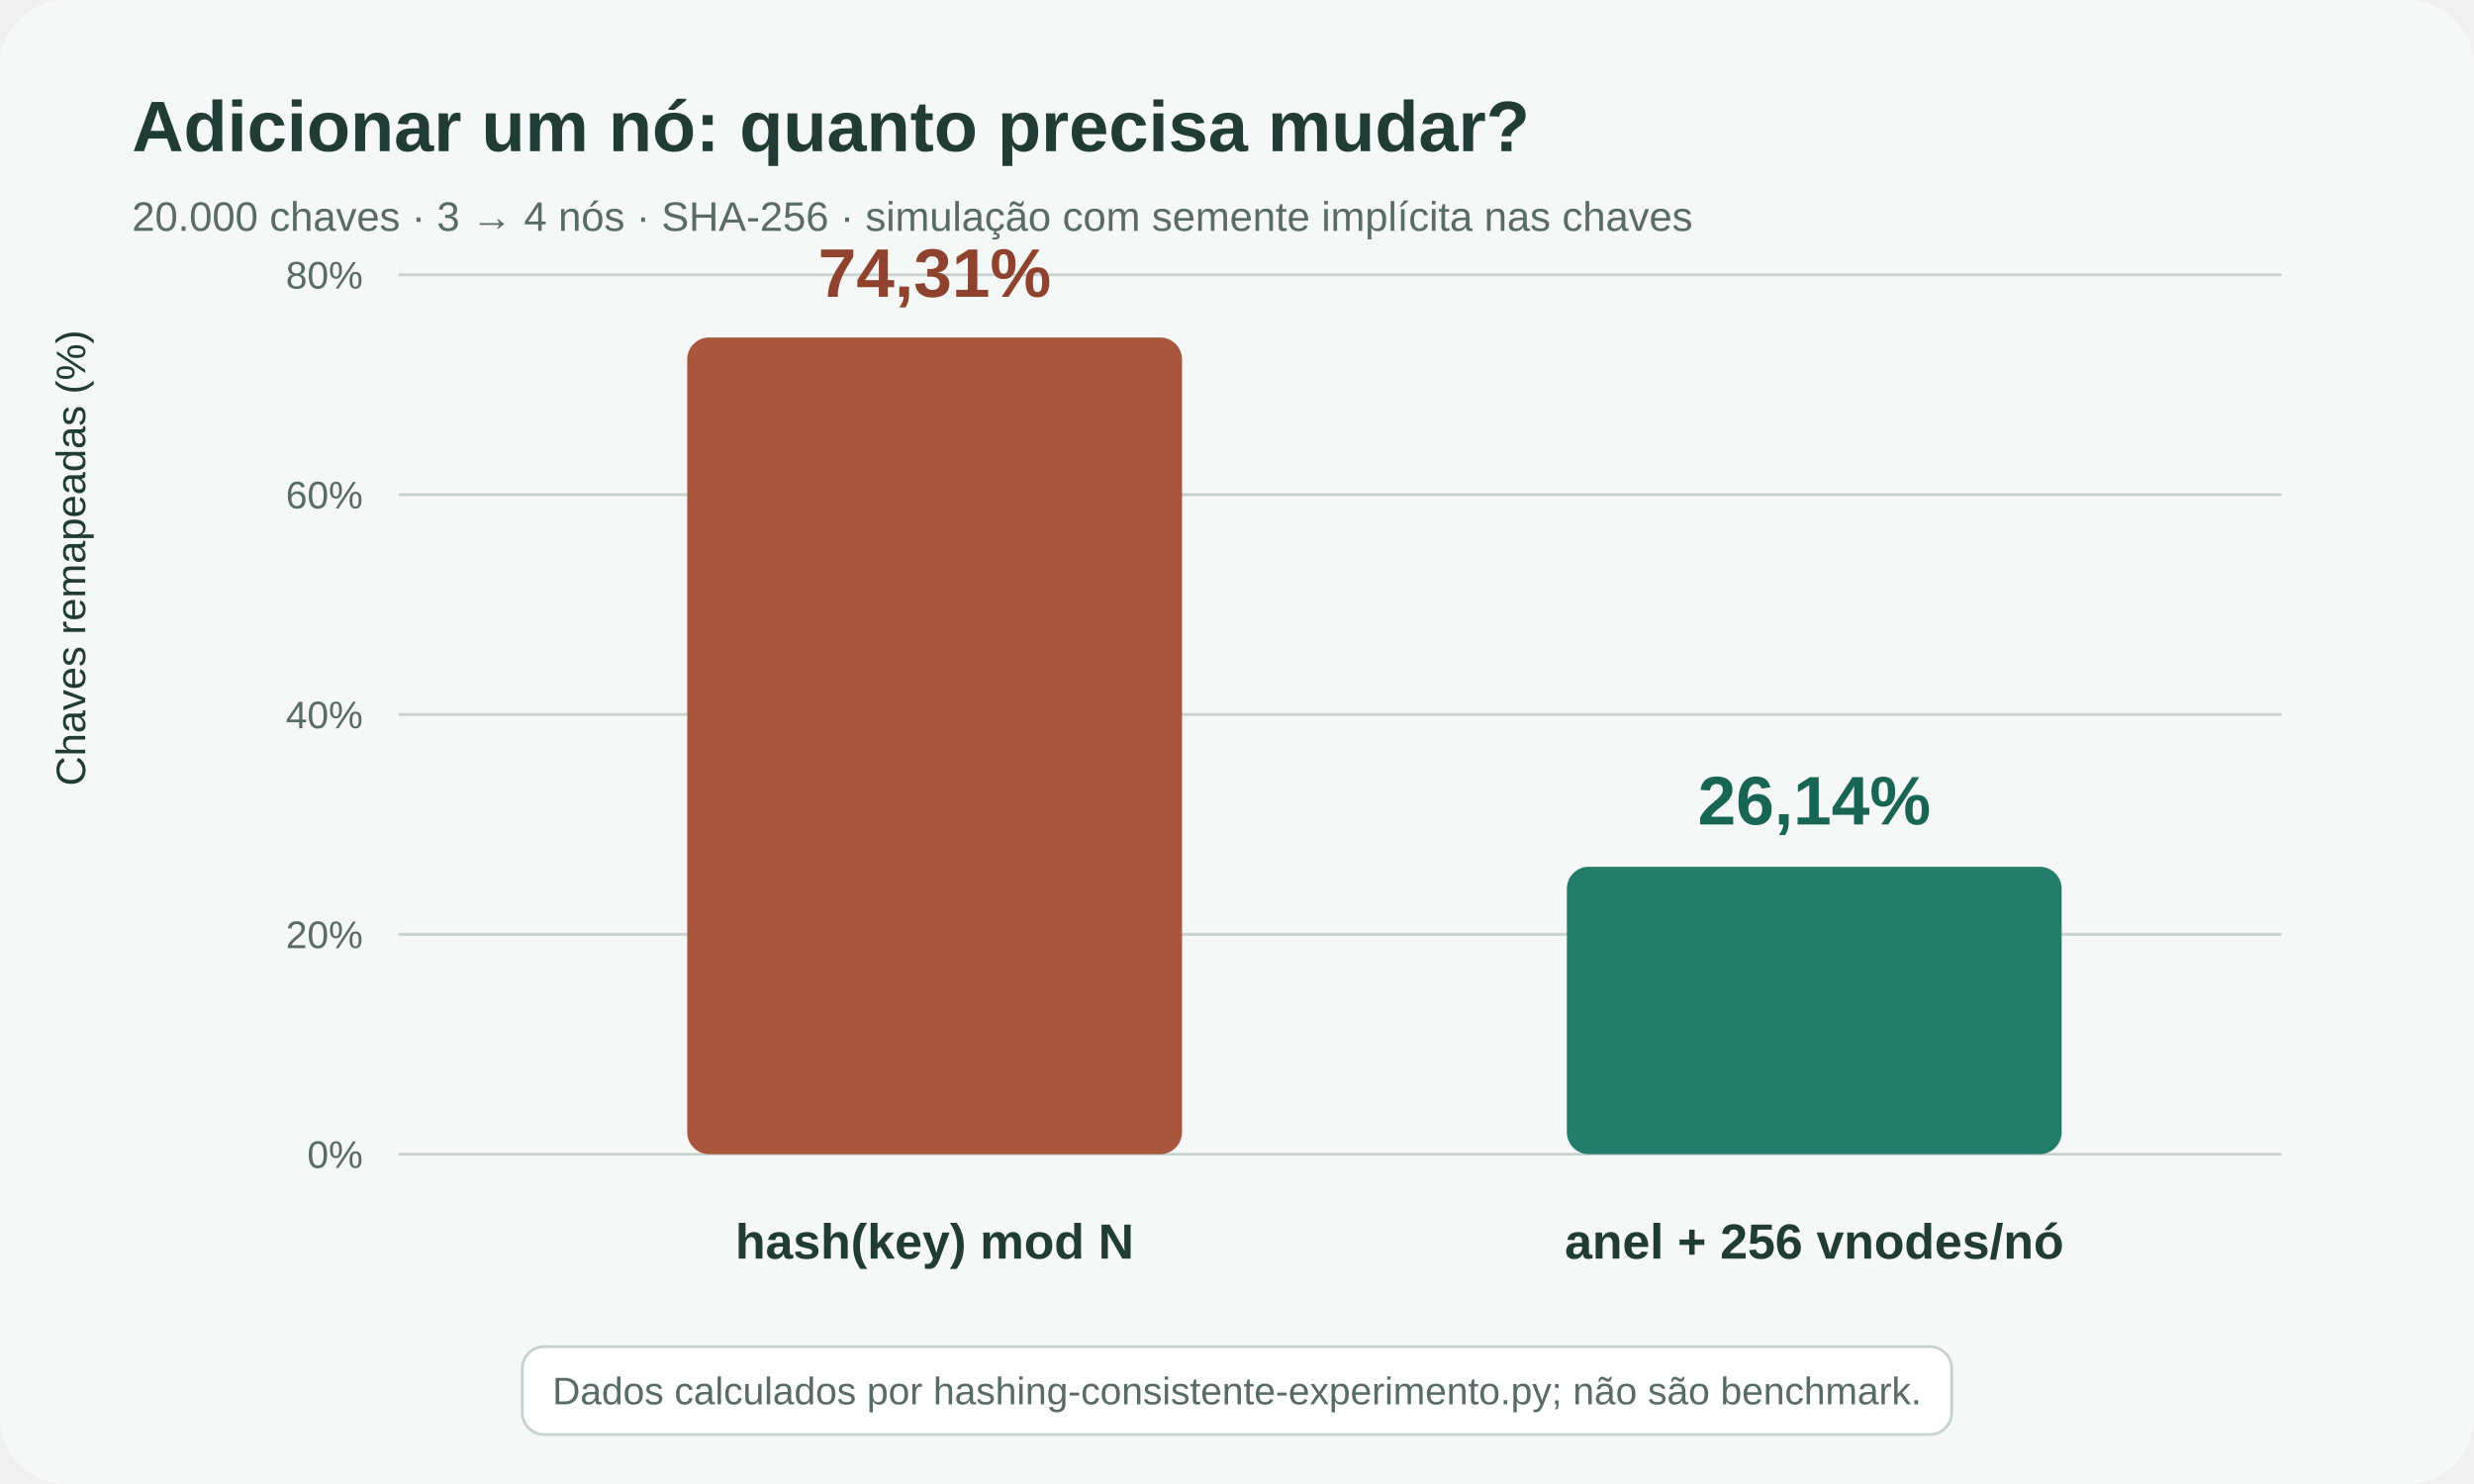
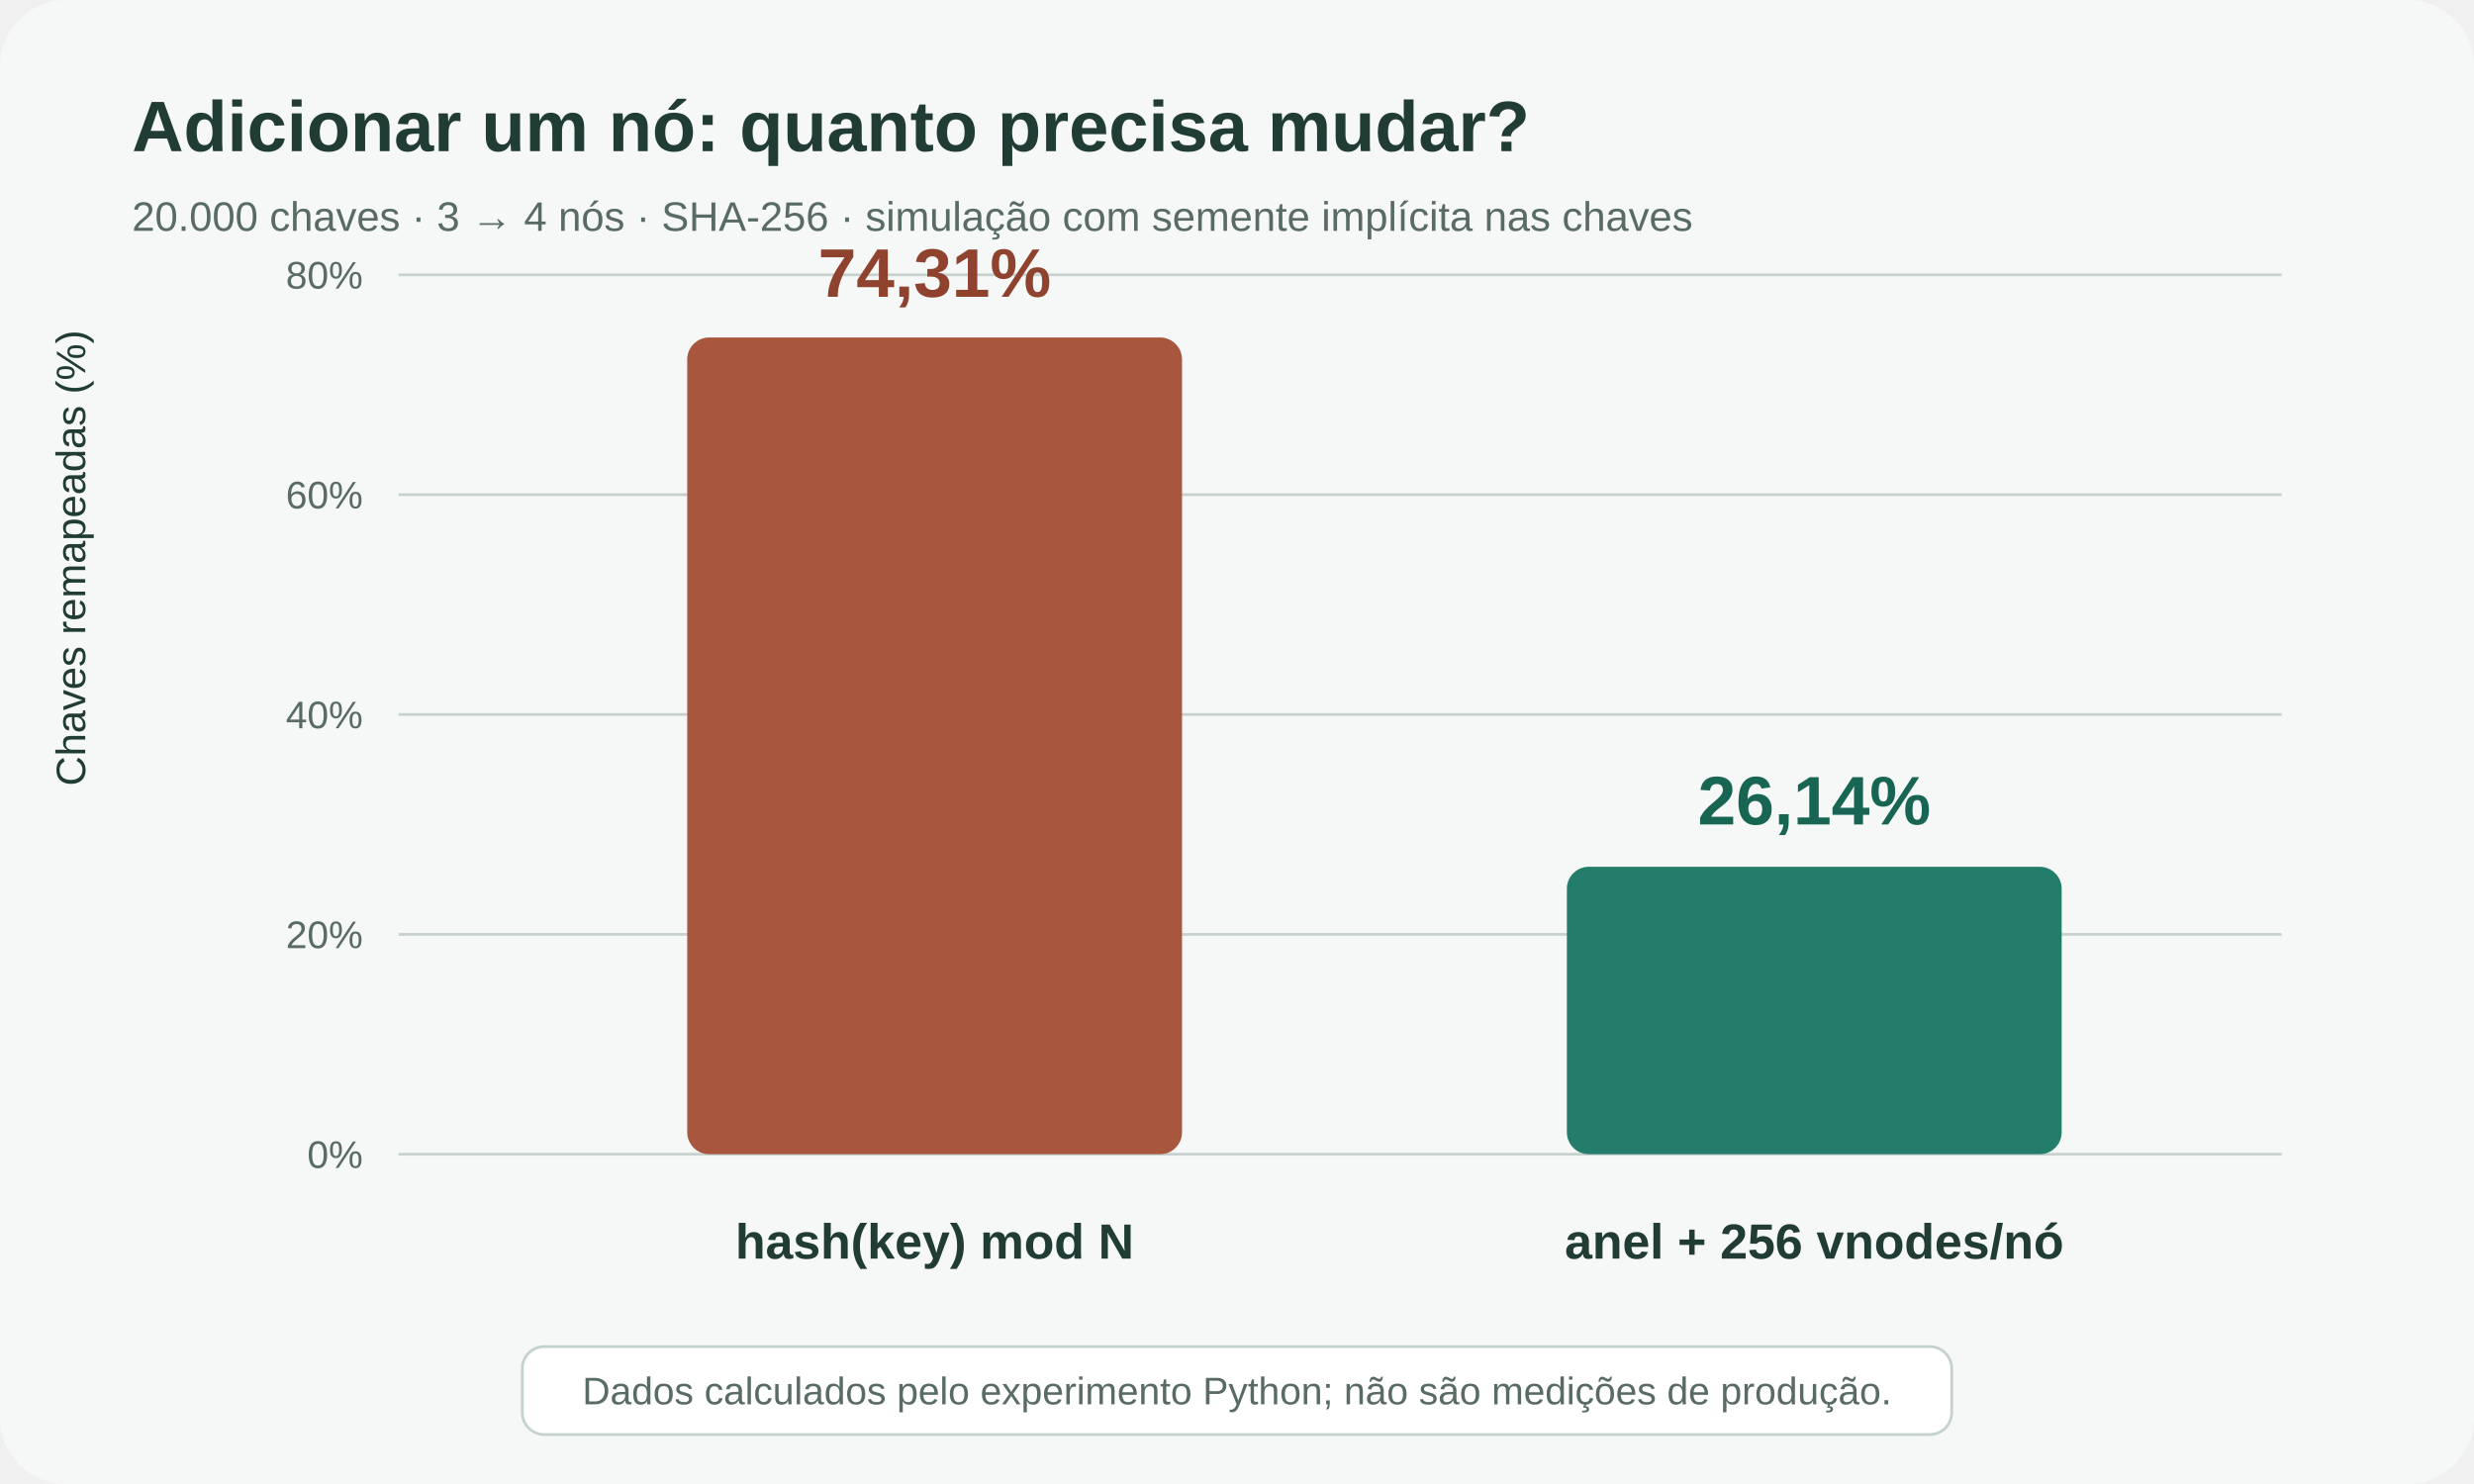
<svg xmlns="http://www.w3.org/2000/svg" viewBox="0 0 900 540" role="img" aria-labelledby="title desc">
  <rect width="900" height="540" rx="24" fill="#f5f8f6" />
  <text x="48" y="55" font-family="Arial,sans-serif" font-size="26" font-weight="700" fill="#213c35">Adicionar um nó: quanto precisa mudar?</text>
  <text x="48" y="84" font-family="Arial,sans-serif" font-size="15" fill="#596b66">20.000 chaves · 3 → 4 nós · SHA-256 · simulação com semente implícita nas chaves</text>
  <g stroke="#c7d1cd" stroke-width="1">
    <path d="M145 420H830" />
    <path d="M145 340H830" />
    <path d="M145 260H830" />
    <path d="M145 180H830" />
    <path d="M145 100H830" />
  </g>
  <g font-family="Arial,sans-serif" font-size="14" fill="#596b66" text-anchor="end">
    <text x="132" y="425">0%</text>
    <text x="132" y="345">20%</text>
    <text x="132" y="265">40%</text>
    <text x="132" y="185">60%</text>
    <text x="132" y="105">80%</text>
  </g>
  <text x="31" y="286" transform="rotate(-90 31 286)" font-family="Arial,sans-serif" font-size="15" fill="#213c35">Chaves remapeadas (%)</text>
  <rect x="250" y="122.8" width="180" height="297.2" rx="8" fill="#a8563d" />
  <rect x="570" y="315.4" width="180" height="104.6" rx="8" fill="#247d6b" />
  <g font-family="Arial,sans-serif" text-anchor="middle">
    <text x="340" y="108" font-size="25" font-weight="700" fill="#8f432f">74,31%</text>
    <text x="660" y="300" font-size="25" font-weight="700" fill="#196554">26,14%</text>
    <text x="340" y="458" font-size="18" font-weight="700" fill="#213c35">hash(key) mod N</text>
    <text x="660" y="458" font-size="18" font-weight="700" fill="#213c35">anel + 256 vnodes/nó</text>
  </g>
  <g font-family="Arial,sans-serif" font-size="14" fill="#596b66">
    <rect x="190" y="490" width="520" height="32" rx="8" fill="#fff" stroke="#c4d2cc" />
-     <text x="450" y="511" text-anchor="middle">Dados calculados por hashing-consistente-experimento.py; não são benchmark.</text>
+     <text x="450" y="511" text-anchor="middle">Dados calculados pelo experimento Python; não são medições de produção.</text>
  </g>
</svg>
